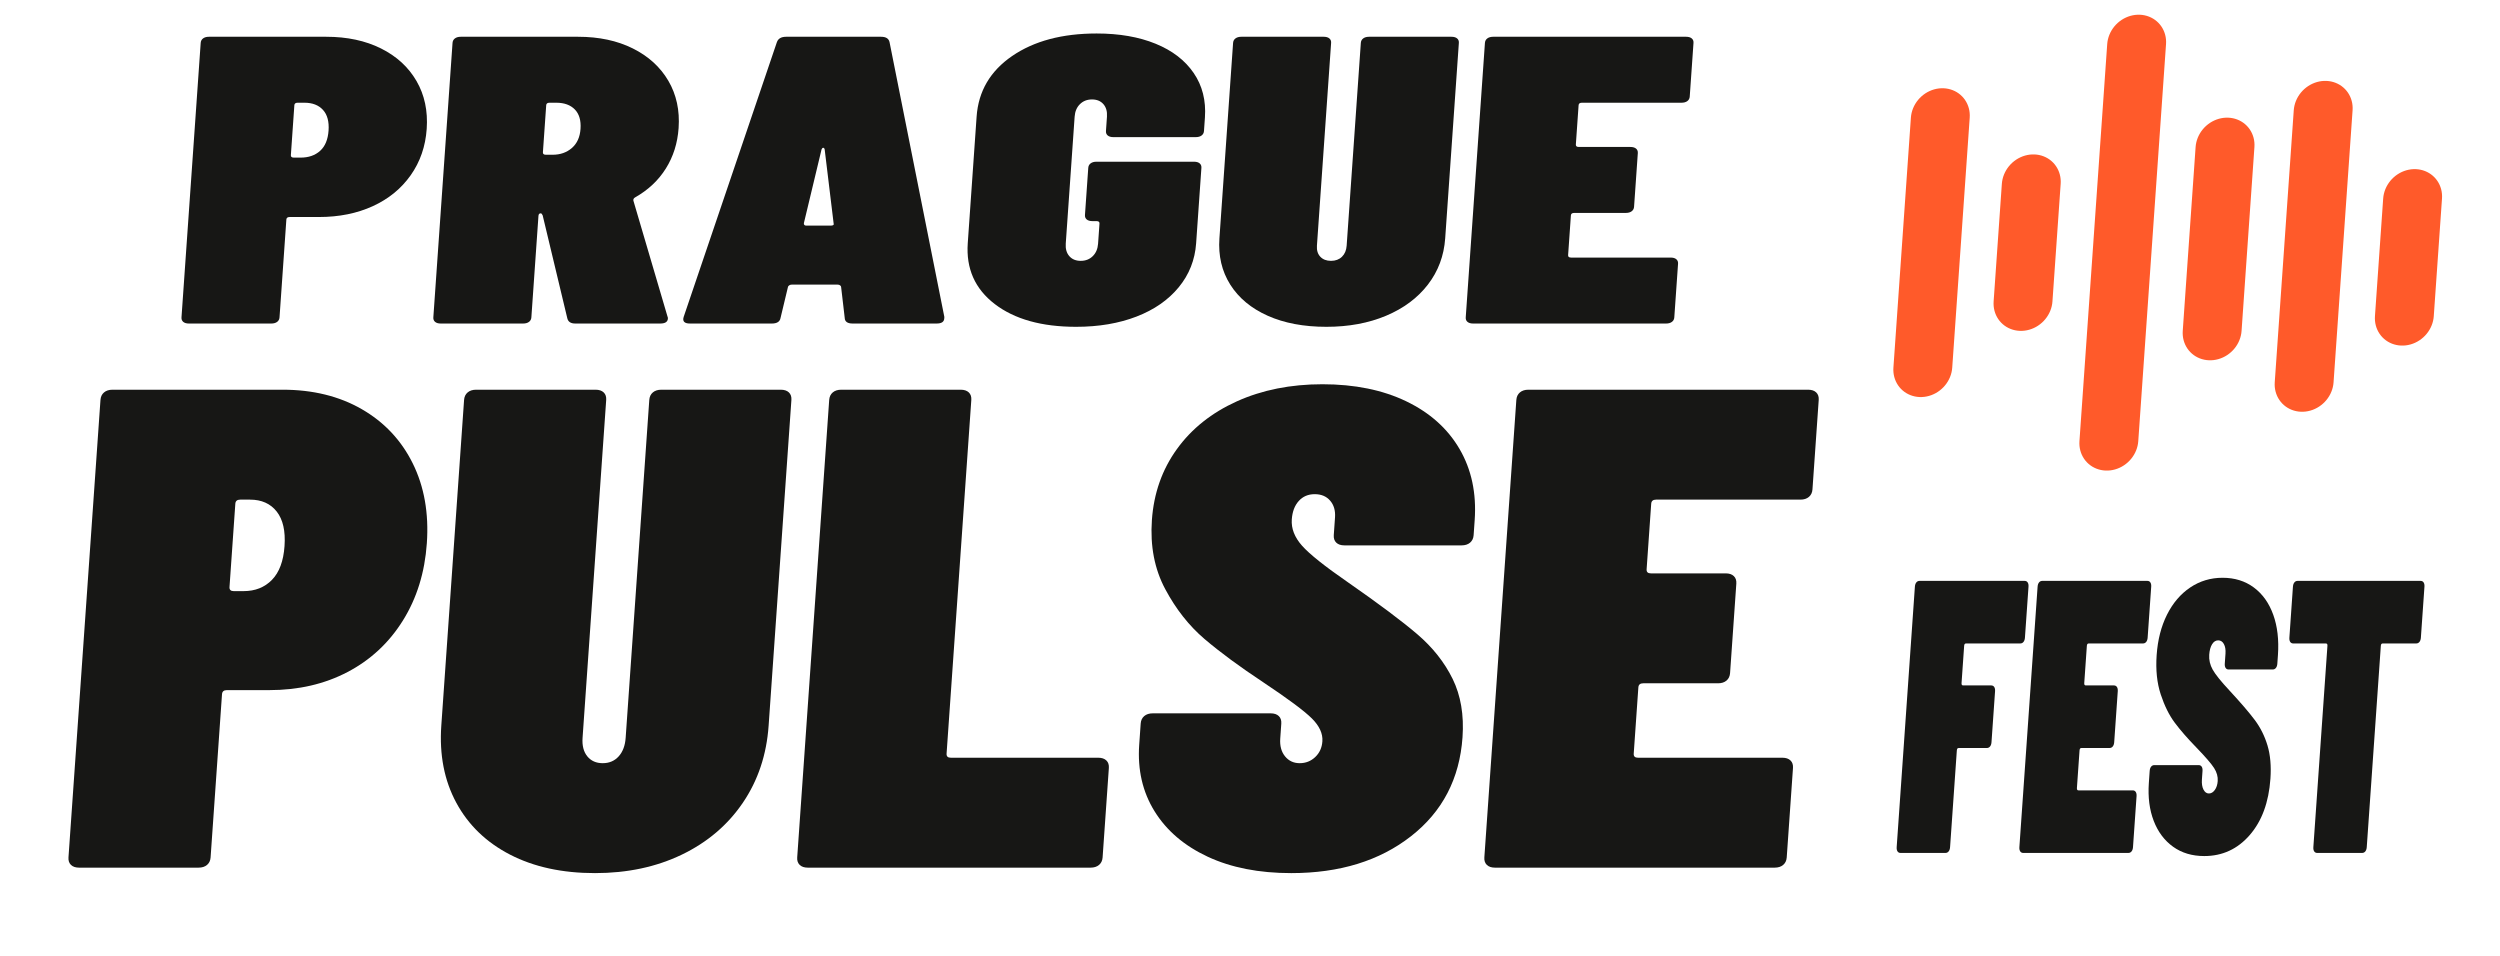
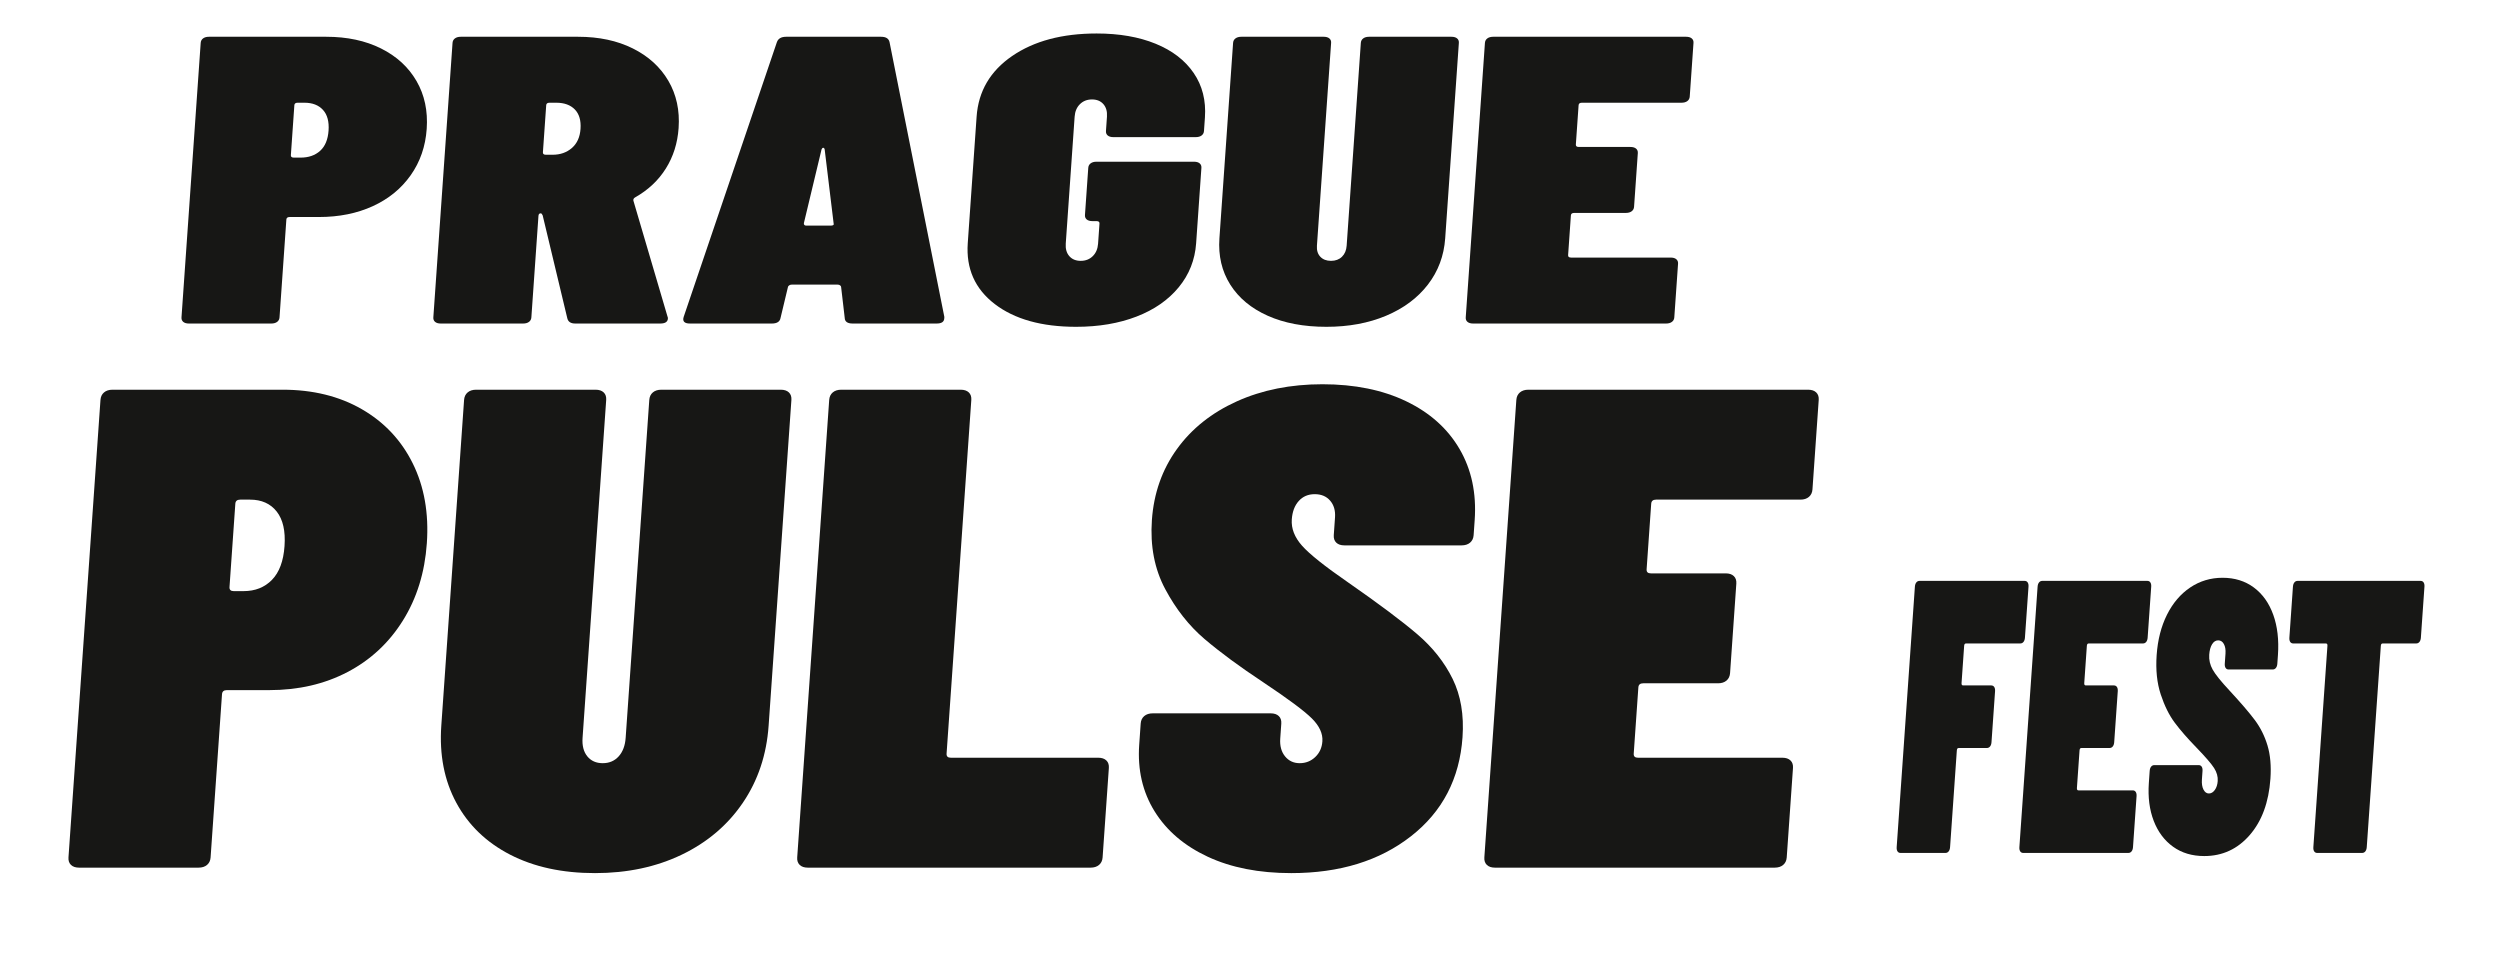
<svg xmlns="http://www.w3.org/2000/svg" viewBox="0 0 340 130" role="img" aria-labelledby="pulse-logo-title">
  <g transform="skewX(-4) translate(8 1)">
    <g fill="#171715">
      <path d="M469 475Q469 411 444.5 362.0Q420 313 376.0 286.5Q332 260 274 260H218Q212 260 212 254V15Q212 8 208.0 4.0Q204 0 197 0H39Q32 0 28.0 4.0Q24 8 24 15V685Q24 692 28.0 696.0Q32 700 39 700H264Q324 700 370.5 671.5Q417 643 443.0 592.0Q469 541 469 475ZM281 471Q281 504 267.5 521.5Q254 539 231 539H218Q212 539 212 533V411Q212 405 218 405H231Q254 405 267.5 421.5Q281 438 281 471Z" transform="translate(18.000 43) scale(0.070912 -0.055714)" />
      <path d="M283 13 222 264Q220 269 218 269Q214 269 214 263V15Q214 8 210.0 4.0Q206 0 199 0H41Q34 0 30.0 4.0Q26 8 26 15V685Q26 692 30.0 696.0Q34 700 41 700H266Q326 700 372.5 671.5Q419 643 445.0 592.5Q471 542 471 477Q471 422 452.0 378.5Q433 335 397 308Q393 305 394 300L475 17Q476 15 476 12Q476 0 462 0H299Q286 0 283 13ZM220 539Q214 539 214 533V418Q214 412 220 412H233Q255 412 269.0 428.5Q283 445 283 475Q283 506 269.5 522.5Q256 539 233 539Z" transform="translate(52.109 43) scale(0.070912 -0.055714)" />
      <path d="M325 14 314 89Q314 91 312.0 93.0Q310 95 307 95H219Q216 95 214.0 93.0Q212 91 212 89L202 14Q201 0 186 0H29Q13 0 16 16L158 687Q161 700 175 700H357Q371 700 374 687L516 16V12Q516 0 502 0H341Q326 0 325 14ZM239 239H286Q293 239 291 245L264 425Q263 429 261.0 429.0Q259 429 258 425L234 245Q234 239 239 239Z" transform="translate(86.856 43) scale(0.070912 -0.055714)" />
      <path d="M20 196V505Q20 598 80.0 653.0Q140 708 239 708Q304 708 353.5 683.0Q403 658 430.5 611.5Q458 565 458 503V470Q458 463 454.0 459.0Q450 455 443 455H285Q278 455 274.0 459.0Q270 463 270 470V505Q270 524 261.5 535.5Q253 547 239 547Q225 547 216.5 535.5Q208 524 208 505V195Q208 176 216.5 164.5Q225 153 239 153Q253 153 261.5 164.5Q270 176 270 195V244Q270 250 264 250H256Q249 250 245.0 254.0Q241 258 241 265V380Q241 387 245.0 391.0Q249 395 256 395H443Q450 395 454.0 391.0Q458 387 458 380V196Q458 135 430.5 88.5Q403 42 353.5 17.0Q304 -8 239 -8Q140 -8 80.0 47.5Q20 103 20 196Z" transform="translate(124.510 43) scale(0.070912 -0.055714)" />
      <path d="M24 208V685Q24 692 28.0 696.0Q32 700 39 700H197Q204 700 208.0 696.0Q212 692 212 685V190Q212 173 220.0 163.0Q228 153 241 153Q254 153 261.5 163.0Q269 173 269 190V685Q269 692 273.0 696.0Q277 700 284 700H442Q449 700 453.0 696.0Q457 692 457 685V208Q457 144 430.0 95.0Q403 46 354.0 19.0Q305 -8 241 -8Q176 -8 127.0 19.0Q78 46 51.0 95.0Q24 144 24 208Z" transform="translate(158.406 43) scale(0.070912 -0.055714)" />
      <path d="M411 539H220Q214 539 214 533V437Q214 431 220 431H319Q326 431 330.0 427.0Q334 423 334 416V285Q334 278 330.0 274.0Q326 270 319 270H220Q214 270 214 264V167Q214 161 220 161H411Q418 161 422.0 157.0Q426 153 426 146V15Q426 8 422.0 4.0Q418 0 411 0H41Q34 0 30.0 4.0Q26 8 26 15V685Q26 692 30.0 696.0Q34 700 41 700H411Q418 700 422.0 696.0Q426 692 426 685V554Q426 547 422.0 543.0Q418 539 411 539Z" transform="translate(192.515 43) scale(0.070912 -0.055714)" />
    </g>
    <g fill="#171715">
      <path d="M469 475Q469 411 444.5 362.0Q420 313 376.0 286.5Q332 260 274 260H218Q212 260 212 254V15Q212 8 208.0 4.0Q204 0 197 0H39Q32 0 28.0 4.0Q24 8 24 15V685Q24 692 28.0 696.0Q32 700 39 700H264Q324 700 370.5 671.5Q417 643 443.0 592.0Q469 541 469 475ZM281 471Q281 504 267.5 521.5Q254 539 231 539H218Q212 539 212 533V411Q212 405 218 405H231Q254 405 267.5 421.5Q281 438 281 471Z" transform="translate(7.000 117) scale(0.102808 -0.092857)" />
      <path d="M24 208V685Q24 692 28.0 696.0Q32 700 39 700H197Q204 700 208.0 696.0Q212 692 212 685V190Q212 173 220.0 163.0Q228 153 241 153Q254 153 261.5 163.0Q269 173 269 190V685Q269 692 273.0 696.0Q277 700 284 700H442Q449 700 453.0 696.0Q457 692 457 685V208Q457 144 430.0 95.0Q403 46 354.0 19.0Q305 -8 241 -8Q176 -8 127.0 19.0Q78 46 51.0 95.0Q24 144 24 208Z" transform="translate(56.451 117) scale(0.102808 -0.092857)" />
      <path d="M26 15V685Q26 692 30.0 696.0Q34 700 41 700H199Q206 700 210.0 696.0Q214 692 214 685V167Q214 161 220 161H415Q422 161 426.0 157.0Q430 153 430 146V15Q430 8 426.0 4.0Q422 0 415 0H41Q34 0 30.0 4.0Q26 8 26 15Z" transform="translate(105.901 117) scale(0.102808 -0.092857)" />
      <path d="M22 180V211Q22 218 26.0 222.0Q30 226 37 226H193Q200 226 204.0 222.0Q208 218 208 211V189Q208 173 216.0 163.0Q224 153 236 153Q248 153 256.0 162.0Q264 171 264 185Q264 202 248.0 218.5Q232 235 181 271Q131 306 98.5 335.0Q66 364 42.0 408.0Q18 452 18 509Q18 568 44.5 613.0Q71 658 119.5 683.0Q168 708 231 708Q295 708 343.5 683.0Q392 658 418.5 613.0Q445 568 445 509V487Q445 480 441.0 476.0Q437 472 430 472H275Q268 472 264.0 476.0Q260 480 260 487V513Q260 528 252.0 537.5Q244 547 231 547Q218 547 210.5 537.0Q203 527 203 510Q203 490 219.0 471.5Q235 453 283 418Q347 371 379.5 342.0Q412 313 430.5 276.5Q449 240 449 191Q449 100 390.0 46.0Q331 -8 235 -8Q171 -8 123.0 16.0Q75 40 48.5 82.5Q22 125 22 180Z" transform="translate(151.753 117) scale(0.102808 -0.092857)" />
      <path d="M411 539H220Q214 539 214 533V437Q214 431 220 431H319Q326 431 330.0 427.0Q334 423 334 416V285Q334 278 330.0 274.0Q326 270 319 270H220Q214 270 214 264V167Q214 161 220 161H411Q418 161 422.0 157.0Q426 153 426 146V15Q426 8 422.0 4.0Q418 0 411 0H41Q34 0 30.0 4.0Q26 8 26 15V685Q26 692 30.0 696.0Q34 700 41 700H411Q418 700 422.0 696.0Q426 692 426 685V554Q426 547 422.0 543.0Q418 539 411 539Z" transform="translate(199.353 117) scale(0.102808 -0.092857)" />
    </g>
    <g fill="#171715">
      <path d="M411 539H220Q214 539 214 533V437Q214 431 220 431H319Q326 431 330.0 427.0Q334 423 334 416V285Q334 278 330.0 274.0Q326 270 319 270H220Q214 270 214 264V15Q214 8 210.0 4.0Q206 0 199 0H41Q34 0 30.0 4.0Q26 8 26 15V685Q26 692 30.0 696.0Q34 700 41 700H411Q418 700 422.0 696.0Q426 692 426 685V554Q426 547 422.0 543.0Q418 539 411 539Z" transform="translate(257.000 115) scale(0.038629 -0.052857)" />
      <path d="M411 539H220Q214 539 214 533V437Q214 431 220 431H319Q326 431 330.0 427.0Q334 423 334 416V285Q334 278 330.0 274.0Q326 270 319 270H220Q214 270 214 264V167Q214 161 220 161H411Q418 161 422.0 157.0Q426 153 426 146V15Q426 8 422.0 4.0Q418 0 411 0H41Q34 0 30.0 4.0Q26 8 26 15V685Q26 692 30.0 696.0Q34 700 41 700H411Q418 700 422.0 696.0Q426 692 426 685V554Q426 547 422.0 543.0Q418 539 411 539Z" transform="translate(273.688 115) scale(0.038629 -0.052857)" />
      <path d="M22 180V211Q22 218 26.0 222.0Q30 226 37 226H193Q200 226 204.0 222.0Q208 218 208 211V189Q208 173 216.0 163.0Q224 153 236 153Q248 153 256.0 162.0Q264 171 264 185Q264 202 248.0 218.5Q232 235 181 271Q131 306 98.5 335.0Q66 364 42.0 408.0Q18 452 18 509Q18 568 44.5 613.0Q71 658 119.5 683.0Q168 708 231 708Q295 708 343.5 683.0Q392 658 418.5 613.0Q445 568 445 509V487Q445 480 441.0 476.0Q437 472 430 472H275Q268 472 264.0 476.0Q260 480 260 487V513Q260 528 252.0 537.5Q244 547 231 547Q218 547 210.5 537.0Q203 527 203 510Q203 490 219.0 471.5Q235 453 283 418Q347 371 379.5 342.0Q412 313 430.5 276.5Q449 240 449 191Q449 100 390.0 46.0Q331 -8 235 -8Q171 -8 123.0 16.0Q75 40 48.5 82.5Q22 125 22 180Z" transform="translate(290.839 115) scale(0.038629 -0.052857)" />
      <path d="M481 685V554Q481 547 477.0 543.0Q473 539 466 539H348Q342 539 342 533V15Q342 8 338.0 4.0Q334 0 327 0H169Q162 0 158.0 4.0Q154 8 154 15V533Q154 539 148 539H33Q26 539 22.0 543.0Q18 547 18 554V685Q18 692 22.0 696.0Q26 700 33 700H466Q473 700 477.0 696.0Q481 692 481 685Z" transform="translate(308.724 115) scale(0.038629 -0.052857)" />
    </g>
-     <path d="M257 15v34m13-25v16m13-35v54m13-40v25m13-30v37m13-25v16" stroke="#ff5a2a" stroke-width="8" stroke-linecap="round" />
  </g>
</svg>
